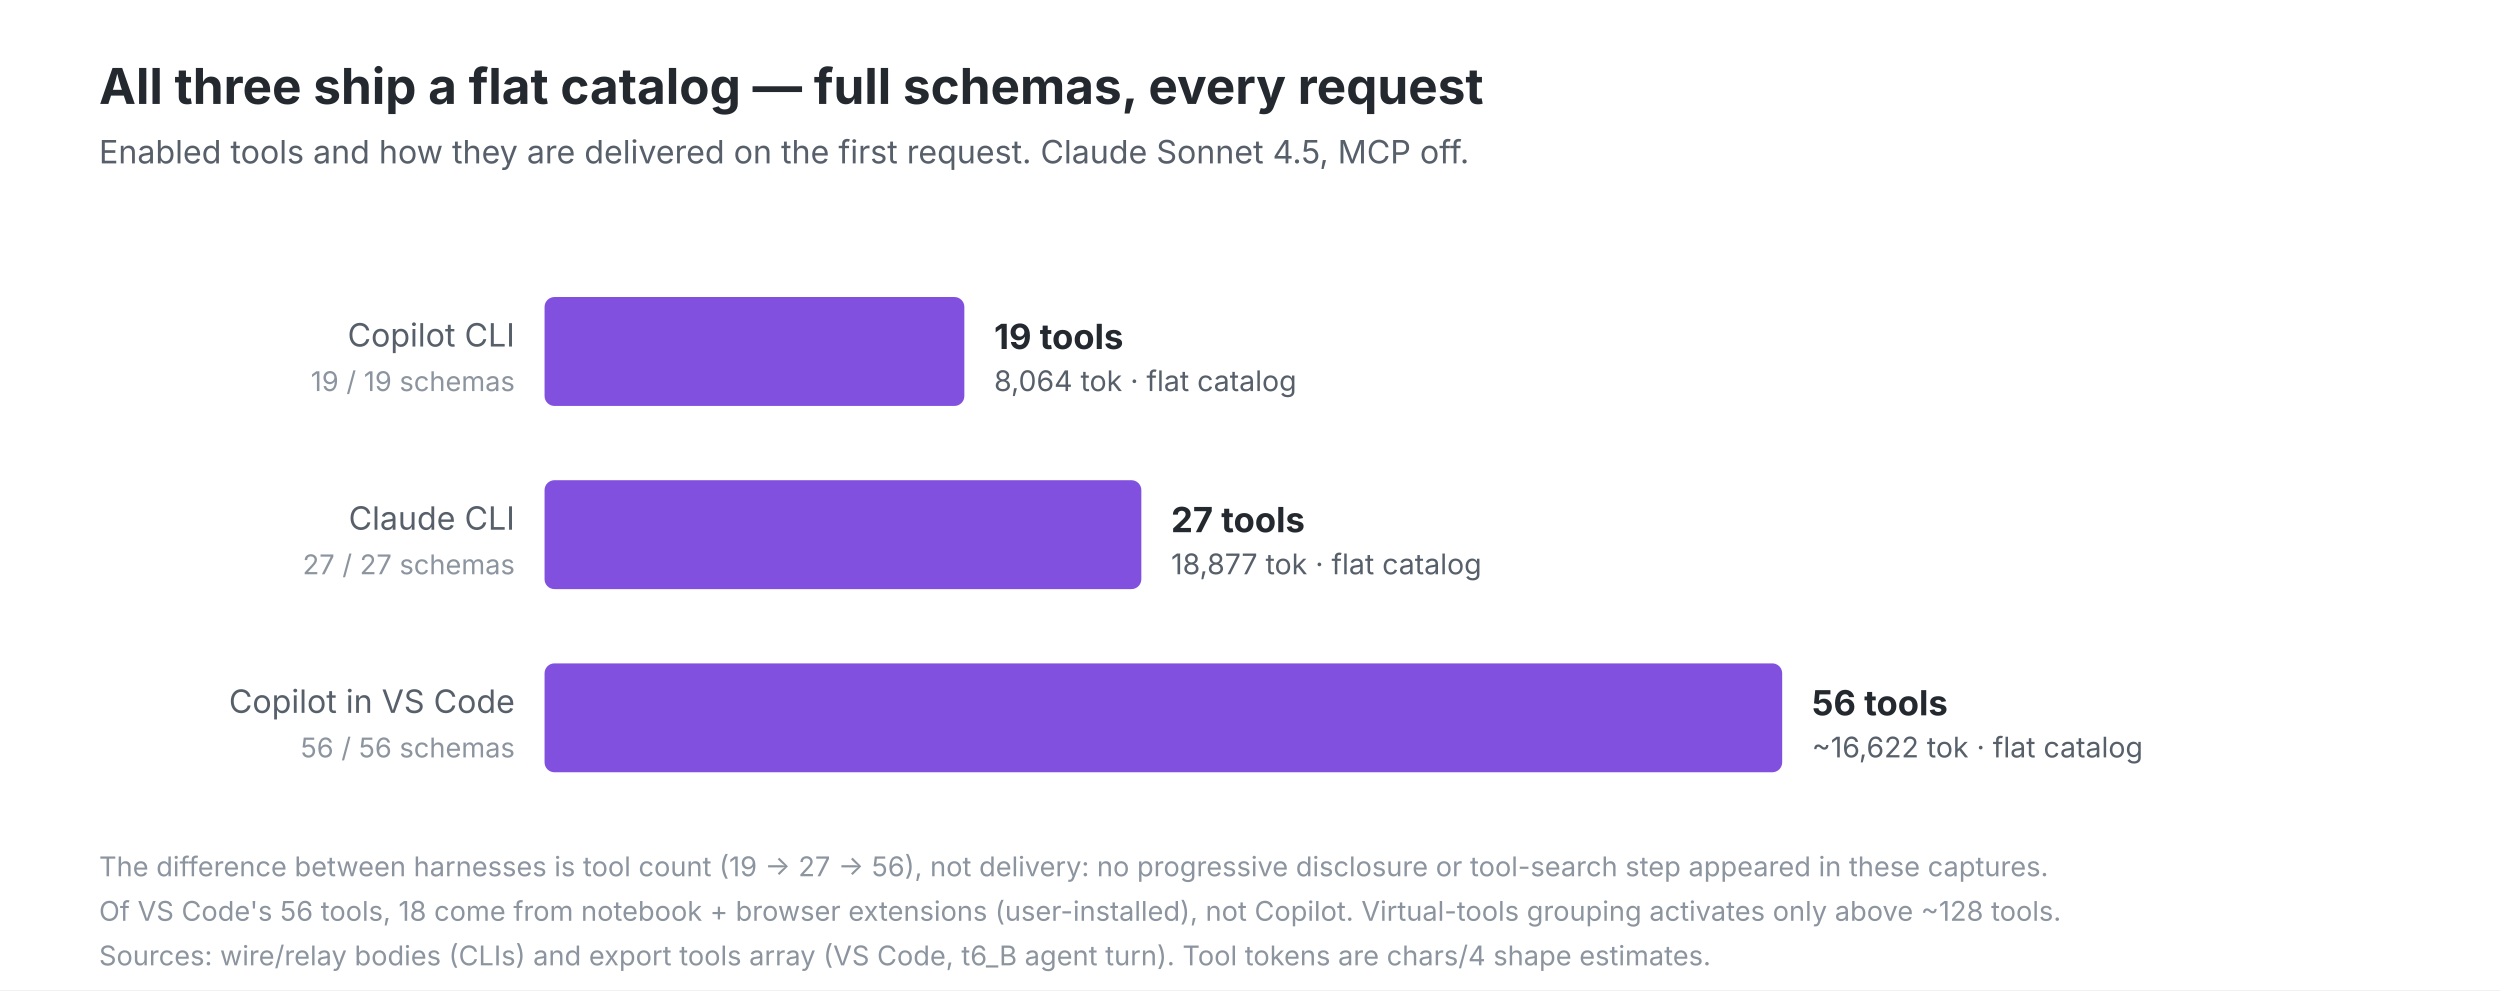
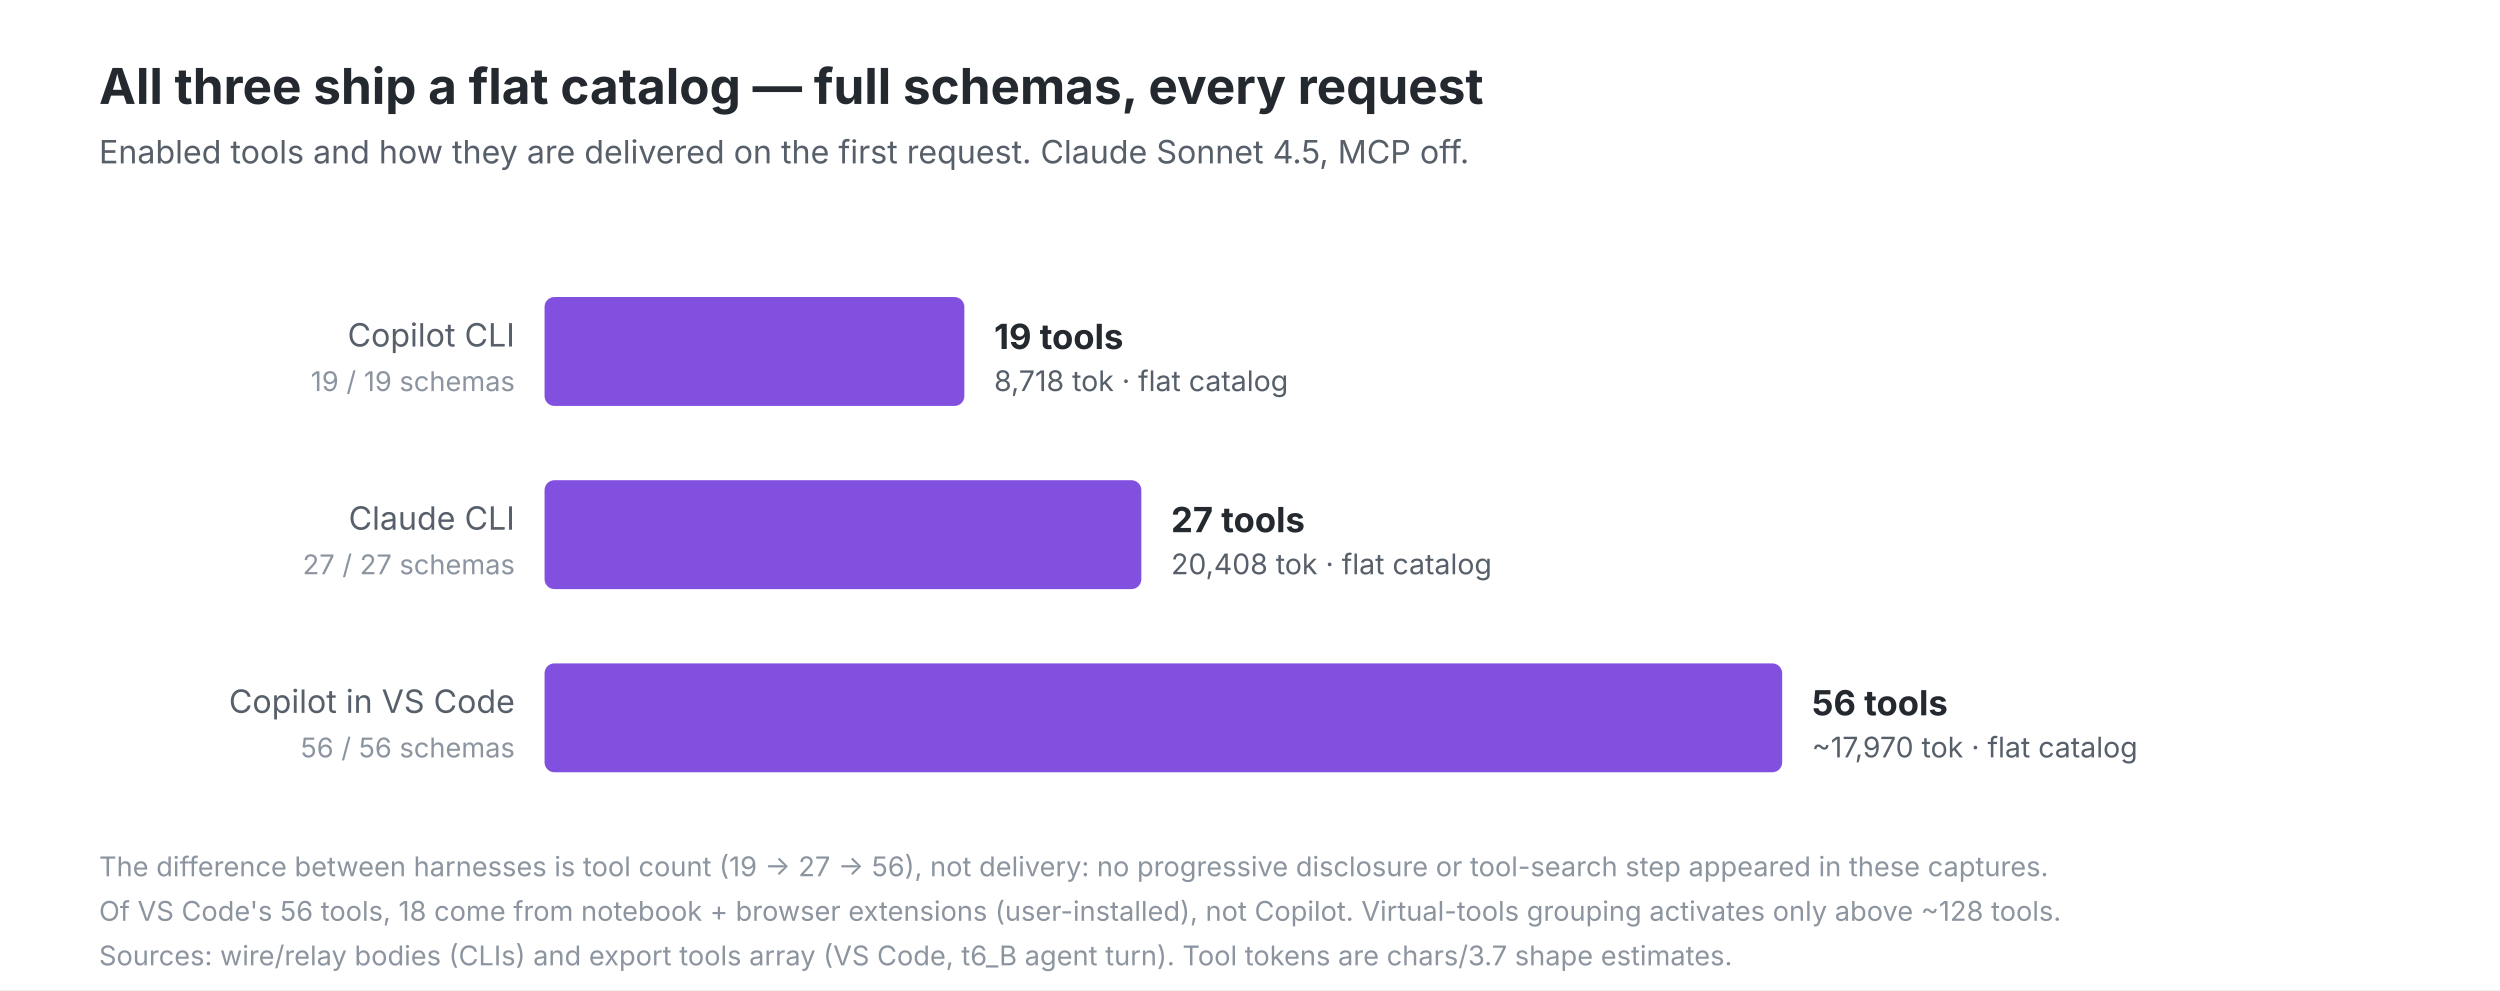
<svg xmlns="http://www.w3.org/2000/svg" viewBox="0 0 1010 400" width="100%" role="img" aria-labelledby="t d" font-family="-apple-system, BlinkMacSystemFont, 'Segoe UI', sans-serif">
  <rect x="0" y="0" width="1010" height="400" fill="#ffffff" />
  <text x="40" y="42" font-size="20" font-weight="700" fill="#24292f">All three ship a flat catalog — full schemas, every request</text>
  <text x="40" y="66" font-size="13" fill="#57606a">Enabled tools and how they are delivered on the first request. Claude Sonnet 4.5, MCP off.</text>
  <text x="208" y="140" text-anchor="end" font-size="13" fill="#57606a">Copilot CLI</text>
  <text x="208" y="158" text-anchor="end" font-size="11" fill="#8c959f">19 / 19 schemas</text>
  <rect x="220" y="120" width="169.6" height="44" rx="4" fill="#8250df" />
  <text x="401.6" y="141" font-size="14" font-weight="700" fill="#24292f">19 tools</text>
-   <text x="401.6" y="158" font-size="11.5" fill="#57606a">8,064 tok · flat catalog</text>
+   <text x="401.6" y="158" font-size="11.5" fill="#57606a">8,718 tok · flat catalog</text>
  <text x="208" y="214" text-anchor="end" font-size="13" fill="#57606a">Claude CLI</text>
  <text x="208" y="232" text-anchor="end" font-size="11" fill="#8c959f">27 / 27 schemas</text>
  <rect x="220" y="194" width="241.1" height="44" rx="4" fill="#8250df" />
  <text x="473.1" y="215" font-size="14" font-weight="700" fill="#24292f">27 tools</text>
-   <text x="473.1" y="232" font-size="11.5" fill="#57606a">18,877 tok · flat catalog</text>
+   <text x="473.1" y="232" font-size="11.5" fill="#57606a">20,408 tok · flat catalog</text>
  <text x="208" y="288" text-anchor="end" font-size="13" fill="#57606a">Copilot in VS Code</text>
  <text x="208" y="306" text-anchor="end" font-size="11" fill="#8c959f">56 / 56 schemas</text>
  <rect x="220" y="268" width="500.0" height="44" rx="4" fill="#8250df" />
  <text x="732.0" y="289" font-size="14" font-weight="700" fill="#24292f">56 tools</text>
-   <text x="732.0" y="306" font-size="11.5" fill="#57606a">~16,622 tok · flat catalog</text>
+   <text x="732.0" y="306" font-size="11.5" fill="#57606a">~17,970 tok · flat catalog</text>
  <text x="40" y="354" font-size="11" fill="#8c959f">The difference between harnesses is tool count (19 → 27 → 56), not delivery: no progressive disclosure or tool-search step appeared in these captures.</text>
  <text x="40" y="372" font-size="11" fill="#8c959f">Of VS Code's 56 tools, 18 come from notebook + browser extensions (user-installed), not Copilot. Virtual-tools grouping activates only above ~128 tools.</text>
-   <text x="40" y="390" font-size="11" fill="#8c959f">Sources: wire/relay bodies (CLIs) and export tools array (VS Code, t6_B agent turn). Tool tokens are chars/4 shape estimates.</text>
+   <text x="40" y="390" font-size="11" fill="#8c959f">Sources: wire/relay bodies (CLIs) and export tools array (VS Code, t6_B agent turn). Tool tokens are chars/3.7 shape estimates.</text>
</svg>
